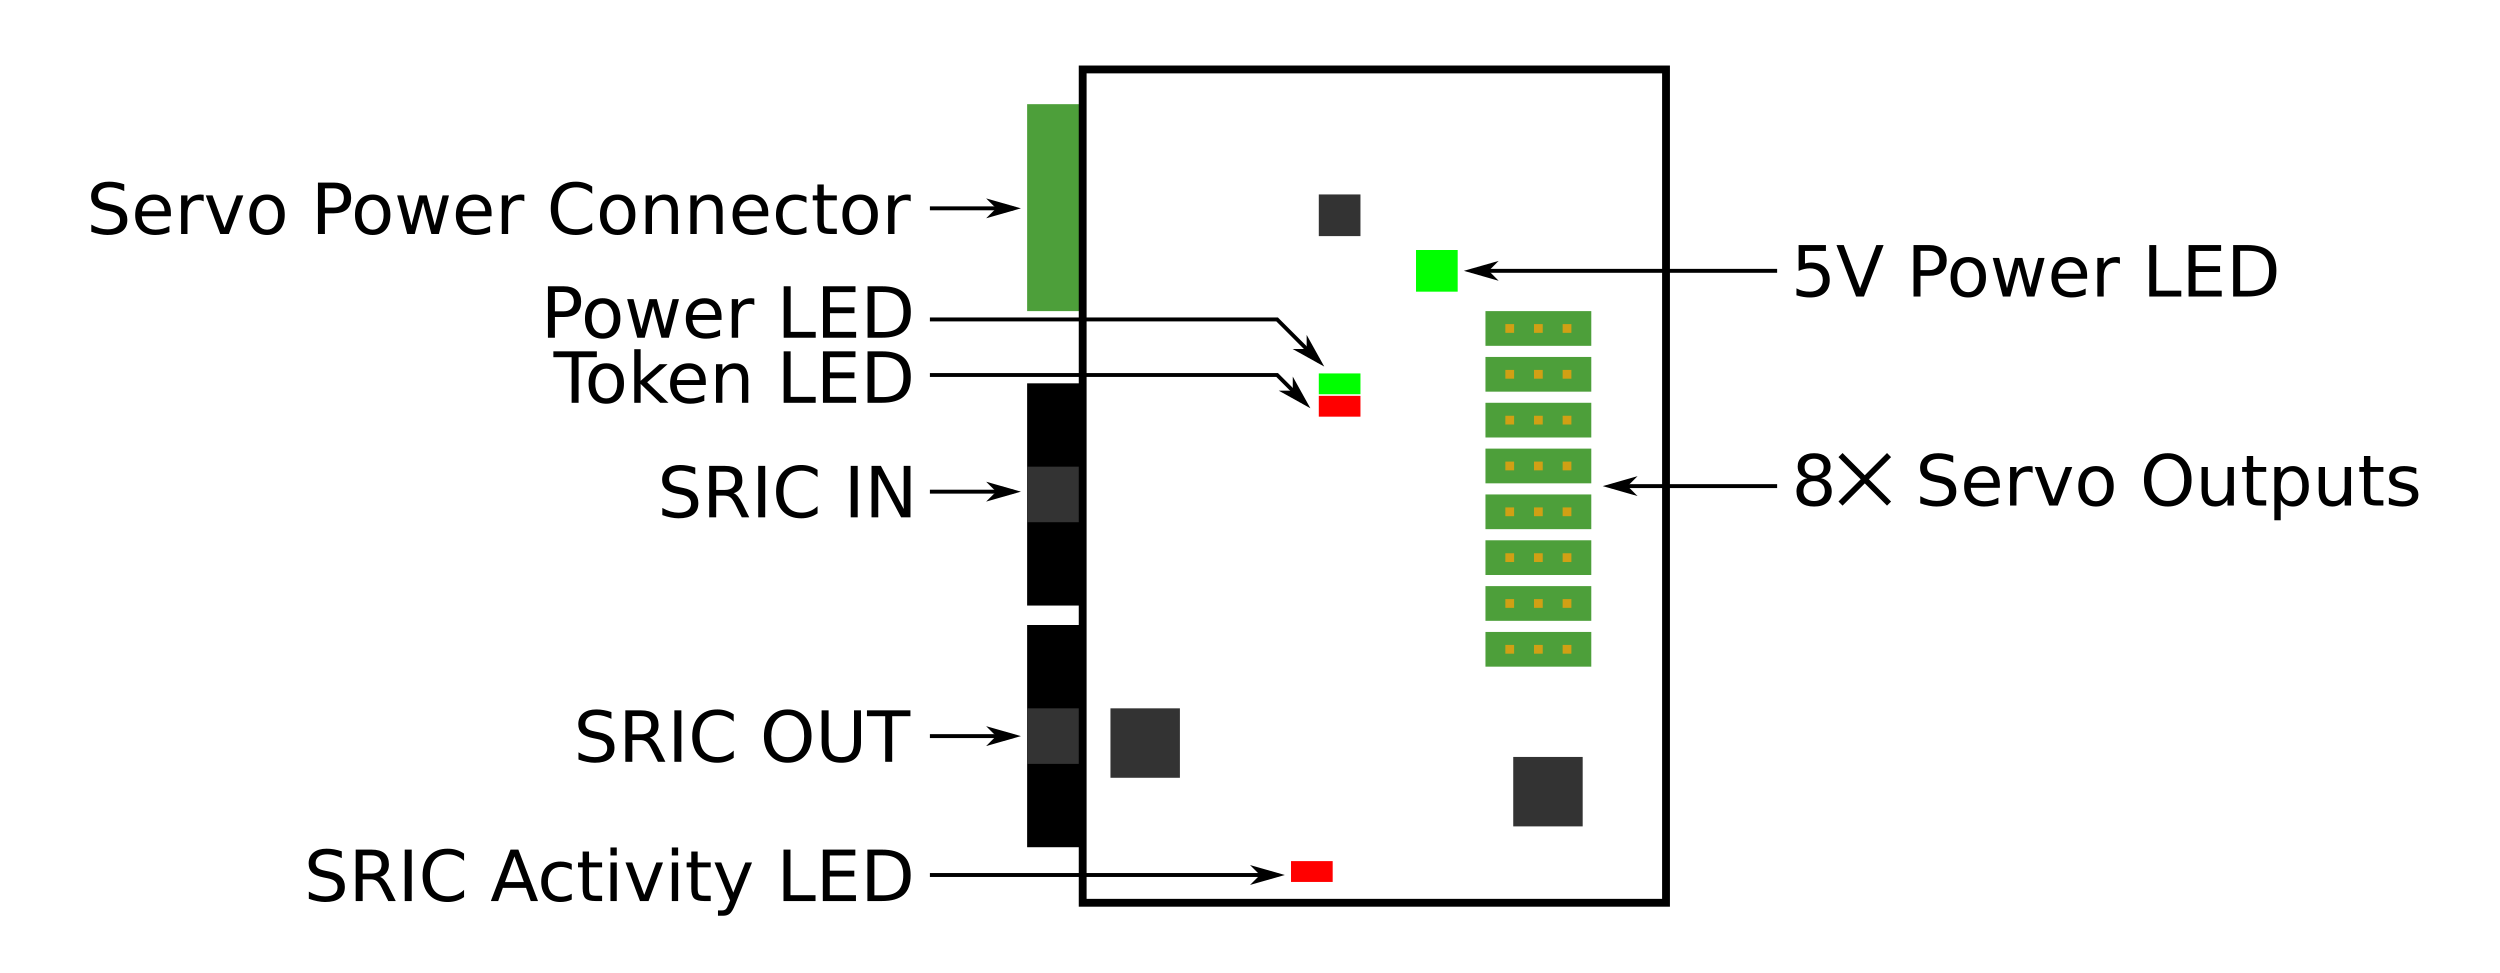
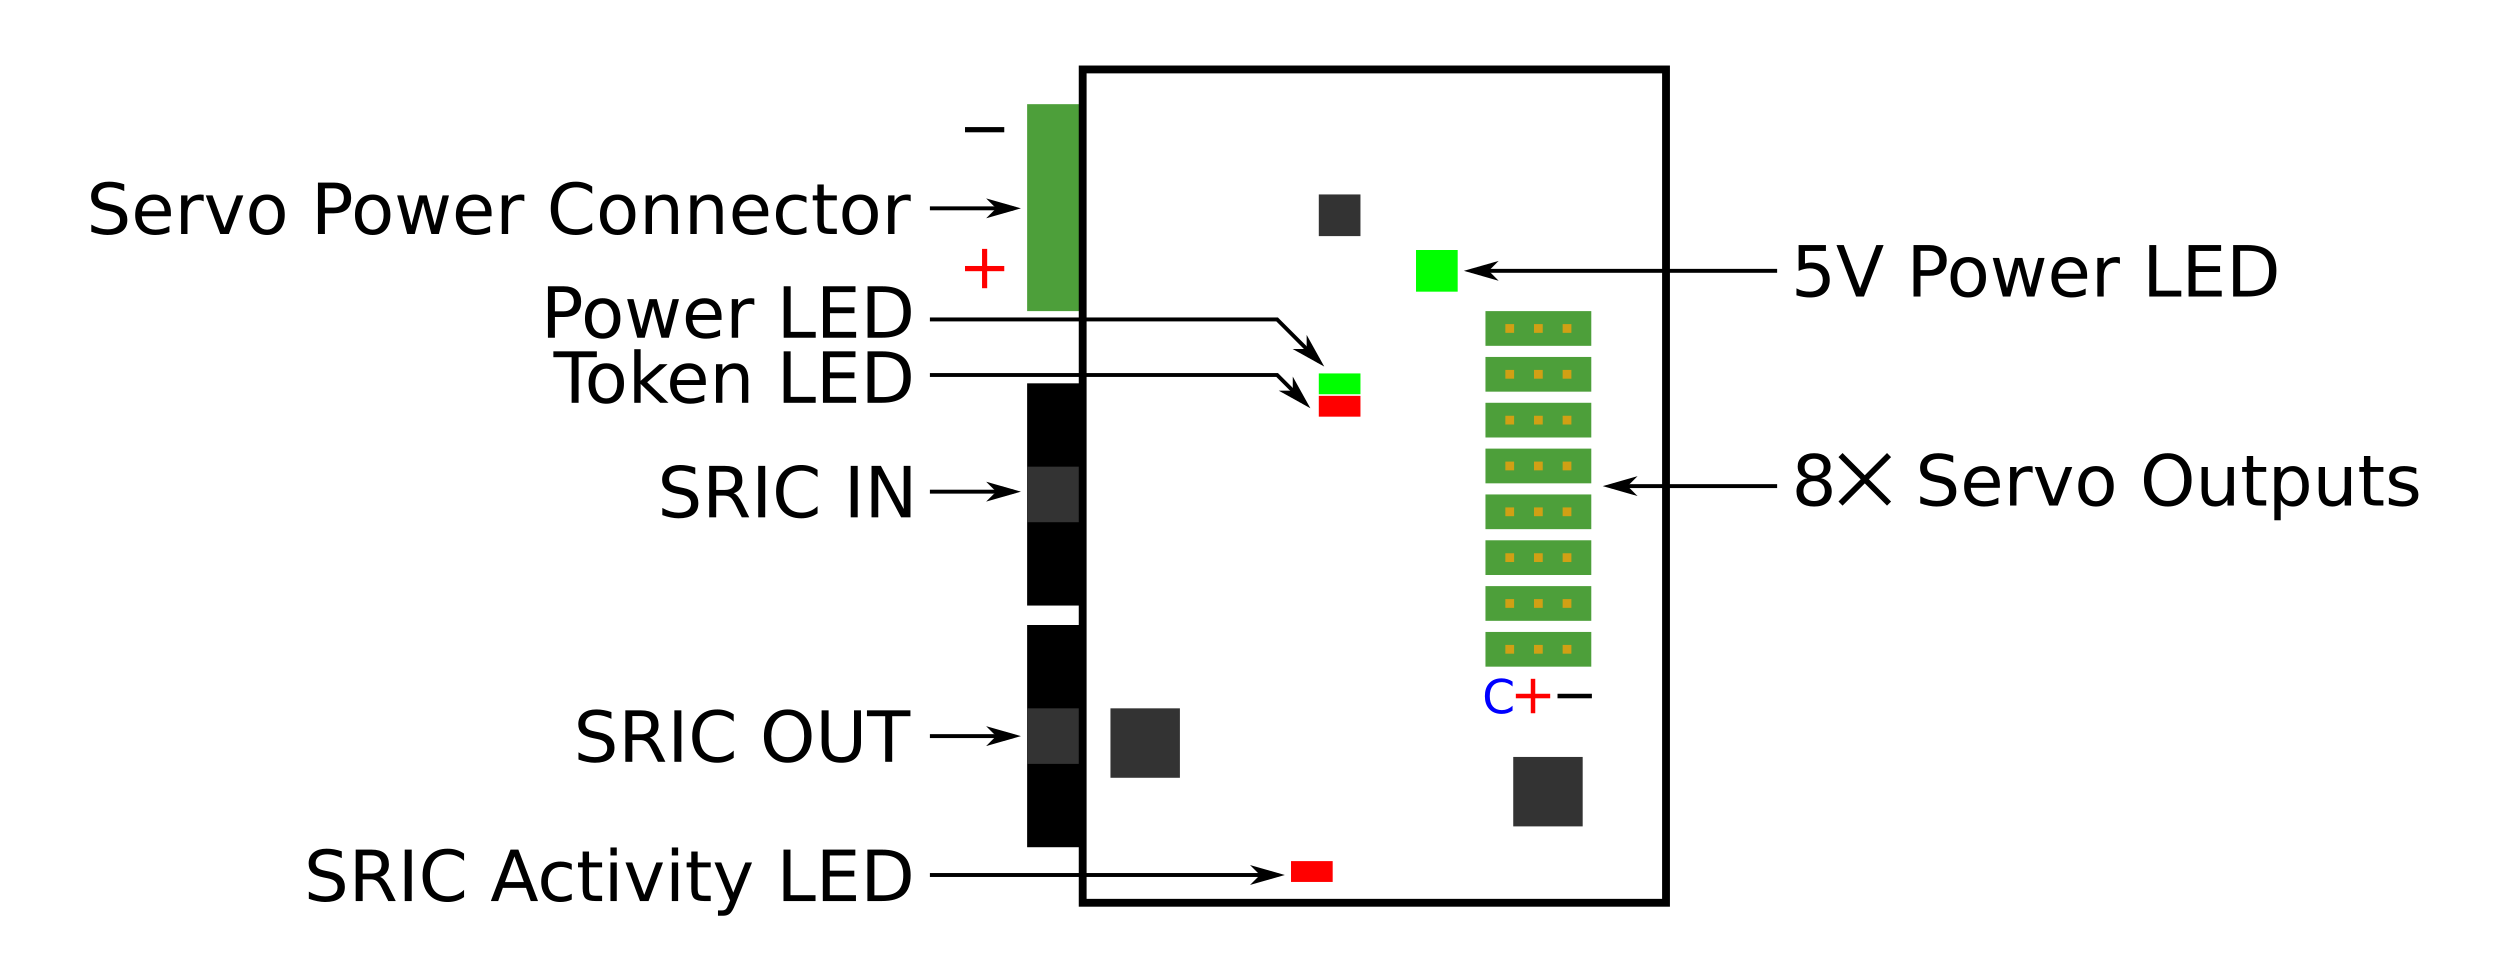
<svg xmlns="http://www.w3.org/2000/svg" width="637.795" height="248.031" id="svg2943" version="1.1">
  <defs id="defs2945">
    <marker orient="auto" refY="0" refX="0" id="Arrow1Mstart" style="overflow:visible">
      <path id="path4094" d="M 0,0 5,-5 -12.5,0 5,5 0,0 z" style="fill-rule:evenodd;stroke:#000000;stroke-width:1pt;marker-start:none" transform="matrix(0.4,0,0,0.4,4,0)" />
    </marker>
    <marker orient="auto" refY="0" refX="0" id="marker4229" style="overflow:visible">
      <path id="path4231" d="M 0,0 5,-5 -12.5,0 5,5 0,0 z" style="fill-rule:evenodd;stroke:#000000;stroke-width:1pt;marker-start:none" transform="matrix(0.4,0,0,0.4,4,0)" />
    </marker>
    <marker orient="auto" refY="0" refX="0" id="Arrow1Mstart-3" style="overflow:visible">
      <path id="path4094-7" d="M 0,0 5,-5 -12.5,0 5,5 0,0 z" style="fill-rule:evenodd;stroke:#000000;stroke-width:1pt;marker-start:none" transform="matrix(0.4,0,0,0.4,4,0)" />
    </marker>
    <marker orient="auto" refY="0" refX="0" id="Arrow1Mstart-7" style="overflow:visible">
      <path id="path4094-2" d="M 0,0 5,-5 -12.5,0 5,5 0,0 z" style="fill-rule:evenodd;stroke:#000000;stroke-width:1pt;marker-start:none" transform="matrix(0.4,0,0,0.4,4,0)" />
    </marker>
    <marker orient="auto" refY="0" refX="0" id="marker4396" style="overflow:visible">
      <path id="path4398" d="M 0,0 5,-5 -12.5,0 5,5 0,0 z" style="fill-rule:evenodd;stroke:#000000;stroke-width:1pt;marker-start:none" transform="matrix(0.4,0,0,0.4,4,0)" />
    </marker>
    <marker orient="auto" refY="0" refX="0" id="Arrow1Mstart-9" style="overflow:visible">
      <path id="path4094-6" d="M 0,0 5,-5 -12.5,0 5,5 0,0 z" style="fill-rule:evenodd;stroke:#000000;stroke-width:1pt;marker-start:none" transform="matrix(0.4,0,0,0.4,4,0)" />
    </marker>
    <marker orient="auto" refY="0" refX="0" id="Arrow1Mstart-30" style="overflow:visible">
      <path id="path4094-8" d="M 0,0 5,-5 -12.5,0 5,5 0,0 z" style="fill-rule:evenodd;stroke:#000000;stroke-width:1pt;marker-start:none" transform="matrix(0.4,0,0,0.4,4,0)" />
    </marker>
  </defs>
  <g id="layer1" transform="translate(-264.748,-344.7008)">
    <g id="g4240" transform="translate(99.04559,17.71658)">
      <g id="g4477" transform="translate(395.8504,258.2441)">
        <rect y="166.535" x="31.89" height="56.693" width="14.173" id="rect4473" style="fill:#000000;fill-opacity:1;stroke:none" />
        <rect y="187.795" x="31.89" height="14.173" width="14.173" id="rect4475" style="fill:#333333;fill-opacity:1;fill-rule:nonzero;stroke:none" />
      </g>
      <g transform="translate(395.8504,319.8977)" id="g4481">
        <rect style="fill:#000000;fill-opacity:1;stroke:none" id="rect4483" width="14.173" height="56.693" x="31.89" y="166.535" />
        <rect style="fill:#333333;fill-opacity:1;fill-rule:nonzero;stroke:none" id="rect4485" width="14.173" height="14.173" x="31.89" y="187.795" />
      </g>
      <rect transform="matrix(0,1,-1,0,0,0)" style="fill:#4d9f3a;fill-opacity:1;stroke:none" id="rect3631" width="52.795" height="14.173" x="353.559" y="-441.913" />
      <rect y="344.701" x="441.913" height="212.598" width="148.819" id="rect3155" style="fill:none;stroke:#000000;stroke-width:2;stroke-miterlimit:4;stroke-dasharray:none;stroke-dashoffset:0" />
      <g transform="translate(14.17323,10.62992)" id="g4074">
        <g id="g3978" transform="translate(1.8781219e-5,15.9449)">
          <rect y="403.165" x="530.496" height="8.858" width="27" id="rect3185" style="fill:#4d9f3a;fill-opacity:1;stroke:none" />
          <rect y="406.478" x="535.572" height="2.232" width="2.232" id="rect3972" style="fill:#d0a014;fill-opacity:1;stroke:none" />
          <rect style="fill:#d0a014;fill-opacity:1;stroke:none" id="rect3974" width="2.232" height="2.232" x="550.188" y="406.478" />
          <rect y="406.478" x="542.88" height="2.232" width="2.232" id="rect3976" style="fill:#d0a014;fill-opacity:1;stroke:none" />
        </g>
        <g transform="translate(1.8781219e-5,27.63781)" id="g4004">
          <rect style="fill:#4d9f3a;fill-opacity:1;stroke:none" id="rect4006" width="27" height="8.858" x="530.496" y="403.165" />
          <rect style="fill:#d0a014;fill-opacity:1;stroke:none" id="rect4008" width="2.232" height="2.232" x="535.572" y="406.478" />
          <rect y="406.478" x="550.188" height="2.232" width="2.232" id="rect4010" style="fill:#d0a014;fill-opacity:1;stroke:none" />
          <rect style="fill:#d0a014;fill-opacity:1;stroke:none" id="rect4012" width="2.232" height="2.232" x="542.88" y="406.478" />
        </g>
        <g id="g4014" transform="translate(1.8781219e-5,39.33072)">
          <rect y="403.165" x="530.496" height="8.858" width="27" id="rect4016" style="fill:#4d9f3a;fill-opacity:1;stroke:none" />
          <rect y="406.478" x="535.572" height="2.232" width="2.232" id="rect4018" style="fill:#d0a014;fill-opacity:1;stroke:none" />
          <rect style="fill:#d0a014;fill-opacity:1;stroke:none" id="rect4020" width="2.232" height="2.232" x="550.188" y="406.478" />
          <rect y="406.478" x="542.88" height="2.232" width="2.232" id="rect4022" style="fill:#d0a014;fill-opacity:1;stroke:none" />
        </g>
        <g transform="translate(1.8781219e-5,51.02364)" id="g4024">
          <rect style="fill:#4d9f3a;fill-opacity:1;stroke:none" id="rect4026" width="27" height="8.858" x="530.496" y="403.165" />
          <rect style="fill:#d0a014;fill-opacity:1;stroke:none" id="rect4028" width="2.232" height="2.232" x="535.572" y="406.478" />
          <rect y="406.478" x="550.188" height="2.232" width="2.232" id="rect4030" style="fill:#d0a014;fill-opacity:1;stroke:none" />
          <rect style="fill:#d0a014;fill-opacity:1;stroke:none" id="rect4032" width="2.232" height="2.232" x="542.88" y="406.478" />
        </g>
        <g id="g4034" transform="translate(1.8781219e-5,62.71655)">
          <rect y="403.165" x="530.496" height="8.858" width="27" id="rect4036" style="fill:#4d9f3a;fill-opacity:1;stroke:none" />
          <rect y="406.478" x="535.572" height="2.232" width="2.232" id="rect4038" style="fill:#d0a014;fill-opacity:1;stroke:none" />
          <rect style="fill:#d0a014;fill-opacity:1;stroke:none" id="rect4040" width="2.232" height="2.232" x="550.188" y="406.478" />
          <rect y="406.478" x="542.88" height="2.232" width="2.232" id="rect4042" style="fill:#d0a014;fill-opacity:1;stroke:none" />
        </g>
        <g transform="translate(1.8781219e-5,74.40946)" id="g4044">
          <rect style="fill:#4d9f3a;fill-opacity:1;stroke:none" id="rect4046" width="27" height="8.858" x="530.496" y="403.165" />
          <rect style="fill:#d0a014;fill-opacity:1;stroke:none" id="rect4048" width="2.232" height="2.232" x="535.572" y="406.478" />
          <rect y="406.478" x="550.188" height="2.232" width="2.232" id="rect4050" style="fill:#d0a014;fill-opacity:1;stroke:none" />
          <rect style="fill:#d0a014;fill-opacity:1;stroke:none" id="rect4052" width="2.232" height="2.232" x="542.88" y="406.478" />
        </g>
        <g transform="translate(1.8781219e-5,4.251984)" id="g4054">
          <rect style="fill:#4d9f3a;fill-opacity:1;stroke:none" id="rect4056" width="27" height="8.858" x="530.496" y="403.165" />
          <rect style="fill:#d0a014;fill-opacity:1;stroke:none" id="rect4058" width="2.232" height="2.232" x="535.572" y="406.478" />
          <rect y="406.478" x="550.188" height="2.232" width="2.232" id="rect4060" style="fill:#d0a014;fill-opacity:1;stroke:none" />
          <rect style="fill:#d0a014;fill-opacity:1;stroke:none" id="rect4062" width="2.232" height="2.232" x="542.88" y="406.478" />
        </g>
        <g id="g4064" transform="translate(1.8781219e-5,-7.440929)">
          <rect y="403.165" x="530.496" height="8.858" width="27" id="rect4066" style="fill:#4d9f3a;fill-opacity:1;stroke:none" />
          <rect y="406.478" x="535.572" height="2.232" width="2.232" id="rect4068" style="fill:#d0a014;fill-opacity:1;stroke:none" />
          <rect style="fill:#d0a014;fill-opacity:1;stroke:none" id="rect4070" width="2.232" height="2.232" x="550.188" y="406.478" />
          <rect y="406.478" x="542.88" height="2.232" width="2.232" id="rect4072" style="fill:#d0a014;fill-opacity:1;stroke:none" />
        </g>
      </g>
      <g transform="matrix(0,1,-1,0,1339.469,129.5548)" id="g5081">
        <rect style="fill:#00ff00;fill-opacity:1;stroke:none" id="rect3684" width="5.315" height="10.63" x="292.697" y="826.689" />
        <rect style="fill:#ff0000;fill-opacity:1;stroke:none" id="rect3686" width="5.315" height="10.63" x="298.414" y="826.689" />
      </g>
      <rect y="390.764" x="526.953" height="10.63" width="10.63" id="rect3682" style="fill:#00ff00;fill-opacity:1;stroke:none" />
      <rect transform="matrix(0,1,-1,0,0,0)" style="fill:#ff0000;fill-opacity:1;stroke:none" id="rect2921" width="5.315" height="10.63" x="546.669" y="-505.693" />
      <rect y="520.094" x="551.756" height="17.717" width="17.717" id="rect2919" style="fill:#333333;fill-opacity:1;stroke:none" />
      <rect style="fill:#333333;fill-opacity:1;stroke:none" id="rect4210" width="17.717" height="17.717" x="449" y="507.693" />
      <rect y="376.591" x="502.15" height="10.63" width="10.63" id="rect4212" style="fill:#333333;fill-opacity:1;stroke:none" />
    </g>
    <text xml:space="preserve" style="font-size:16px;font-style:normal;font-variant:normal;font-weight:normal;font-stretch:normal;text-align:start;line-height:100%;writing-mode:lr-tb;text-anchor:start;fill:#000000;fill-opacity:1;stroke:none;font-family:DejaVu Sans;-inkscape-font-specification:DejaVu Sans" x="432.486" y="476.686" id="text4802">
      <tspan id="tspan4804" x="432.486" y="476.686" style="font-size:18px;font-style:normal;font-variant:normal;font-weight:normal;font-stretch:normal;text-align:start;line-height:100%;writing-mode:lr-tb;text-anchor:start;font-family:DejaVu Sans;-inkscape-font-specification:DejaVu Sans">SRIC IN</tspan>
    </text>
    <text xml:space="preserve" style="font-size:18px;font-style:normal;font-variant:normal;font-weight:normal;font-stretch:normal;text-align:start;line-height:100%;writing-mode:lr-tb;text-anchor:start;fill:#000000;fill-opacity:1;stroke:none;font-family:DejaVu Sans;-inkscape-font-specification:DejaVu Sans" x="411.093" y="539.048" id="text4806">
      <tspan id="tspan4808" x="411.093" y="539.048">SRIC OUT</tspan>
    </text>
    <path id="path8284" d="m 523.242,470.133 -21.26,0" style="fill:none;stroke:#000000;stroke-width:1px;stroke-linecap:butt;stroke-linejoin:miter;stroke-opacity:1;marker-start:url(#Arrow1Mstart)" />
    <path style="fill:none;stroke:#000000;stroke-width:1px;stroke-linecap:butt;stroke-linejoin:miter;stroke-opacity:1;marker-start:url(#Arrow1Mstart)" d="m 523.242,532.496 -21.26,0" id="path5327" />
    <text id="text4330" y="404.403" x="286.807" style="font-size:16px;font-style:normal;font-variant:normal;font-weight:normal;font-stretch:normal;text-align:start;line-height:100%;writing-mode:lr-tb;text-anchor:start;fill:#000000;fill-opacity:1;stroke:none;font-family:DejaVu Sans;-inkscape-font-specification:DejaVu Sans" xml:space="preserve">
      <tspan style="font-size:18px;font-style:normal;font-variant:normal;font-weight:normal;font-stretch:normal;text-align:start;line-height:100%;writing-mode:lr-tb;text-anchor:start;font-family:DejaVu Sans;-inkscape-font-specification:DejaVu Sans" y="404.403" x="286.807" id="tspan4332">Servo Power Connector</tspan>
    </text>
    <path style="fill:none;stroke:#000000;stroke-width:1px;stroke-linecap:butt;stroke-linejoin:miter;stroke-opacity:1;marker-start:url(#Arrow1Mstart)" d="m 523.242,397.85 -21.26,0" id="path4334" />
    <text id="text2923" y="574.574" x="342.301" style="font-size:18px;font-style:normal;font-variant:normal;font-weight:normal;font-stretch:normal;text-align:start;line-height:125%;writing-mode:lr-tb;text-anchor:start;fill:#000000;fill-opacity:1;stroke:none;font-family:DejaVu Sans;-inkscape-font-specification:DejaVu Sans" xml:space="preserve">
      <tspan style="font-size:18px;font-style:normal;font-variant:normal;font-weight:normal;font-stretch:normal;text-align:start;line-height:125%;writing-mode:lr-tb;text-anchor:start;font-family:DejaVu Sans;-inkscape-font-specification:DejaVu Sans" y="574.574" x="342.301" id="tspan2925">SRIC Activity LED</tspan>
    </text>
    <path style="fill:none;stroke:#000000;stroke-width:1px;stroke-linecap:butt;stroke-linejoin:miter;stroke-opacity:1;marker-start:url(#Arrow1Mstart)" d="m 590.565,567.929 -88.583,0" id="path5376" />
    <text xml:space="preserve" style="font-size:18px;font-style:normal;font-variant:normal;font-weight:normal;font-stretch:normal;text-align:start;line-height:125%;writing-mode:lr-tb;text-anchor:start;fill:#000000;fill-opacity:1;stroke:none;font-family:DejaVu Sans;-inkscape-font-specification:DejaVu Sans" x="402.77" y="430.859" id="text6690">
      <tspan id="tspan6692" x="402.77" y="430.859" style="font-size:18px;font-style:normal;font-variant:normal;font-weight:normal;font-stretch:normal;text-align:start;line-height:125%;writing-mode:lr-tb;text-anchor:start;font-family:DejaVu Sans;-inkscape-font-specification:DejaVu Sans">Power LED</tspan>
    </text>
    <text xml:space="preserve" style="font-size:18px;font-style:normal;font-variant:normal;font-weight:normal;font-stretch:normal;text-align:start;line-height:125%;writing-mode:lr-tb;text-anchor:start;fill:#000000;fill-opacity:1;stroke:none;font-family:DejaVu Sans;-inkscape-font-specification:DejaVu Sans" x="405.969" y="447.457" id="text6694">
      <tspan id="tspan6696" x="405.969" y="447.457" style="font-size:18px;font-style:normal;font-variant:normal;font-weight:normal;font-stretch:normal;text-align:start;line-height:125%;writing-mode:lr-tb;text-anchor:start;font-family:DejaVu Sans;-inkscape-font-specification:DejaVu Sans">Token LED</tspan>
    </text>
    <path id="path5331" d="m 601.195,436.827 -10.63,-10.63 -88.583,0" style="fill:none;stroke:#000000;stroke-width:1px;stroke-linecap:butt;stroke-linejoin:miter;stroke-opacity:1;marker-start:url(#Arrow1Mstart)" />
    <path style="fill:none;stroke:#000000;stroke-width:1px;stroke-linecap:butt;stroke-linejoin:miter;stroke-opacity:1;marker-start:url(#Arrow1Mstart)" d="m 597.652,447.457 -7.087,-7.087 -88.583,0" id="path6472" />
    <text xml:space="preserve" style="font-size:18px;font-style:normal;font-variant:normal;font-weight:normal;font-stretch:normal;text-align:start;line-height:125%;writing-mode:lr-tb;text-anchor:start;fill:#000000;fill-opacity:1;stroke:none;font-family:DejaVu Sans;-inkscape-font-specification:DejaVu Sans" x="721.668" y="420.348" id="text6686">
      <tspan x="721.668" y="420.348" style="font-size:18px;font-style:normal;font-variant:normal;font-weight:normal;font-stretch:normal;text-align:start;line-height:125%;writing-mode:lr-tb;text-anchor:start;font-family:DejaVu Sans;-inkscape-font-specification:DejaVu Sans" id="tspan7090">5V Power LED</tspan>
    </text>
    <path style="fill:none;stroke:#000000;stroke-width:1px;stroke-linecap:butt;stroke-linejoin:miter;stroke-opacity:1;marker-start:url(#Arrow1Mstart)" d="m 640.172,413.795 77.953,0" id="path5391" />
    <text id="text5411" y="473.682" x="721.835" style="font-size:18px;font-style:normal;font-variant:normal;font-weight:normal;font-stretch:normal;text-align:start;line-height:125%;writing-mode:lr-tb;text-anchor:start;fill:#000000;fill-opacity:1;stroke:none;font-family:DejaVu Sans;-inkscape-font-specification:DejaVu Sans" xml:space="preserve">
      <tspan id="tspan5413" style="font-size:18px;font-style:normal;font-variant:normal;font-weight:normal;font-stretch:normal;text-align:start;line-height:125%;writing-mode:lr-tb;text-anchor:start;font-family:DejaVu Sans;-inkscape-font-specification:DejaVu Sans" y="473.682" x="721.835">8⨉ Servo Outputs</tspan>
    </text>
    <path style="fill:none;stroke:#000000;stroke-width:1px;stroke-linecap:butt;stroke-linejoin:miter;stroke-opacity:1;marker-start:url(#Arrow1Mstart)" d="m 675.605,468.717 42.52,0" id="path5421" />
+     <g transform="matrix(1,0,0,-1,-270.2914,1340.088)" id="g3070">
+       <text id="text3058" y="967.323" x="779.528" style="font-size:16px;font-style:normal;font-weight:normal;fill:#000000;fill-opacity:1;stroke:none;font-family:Bitstream Vera Sans" xml:space="preserve">
+         <tspan y="967.323" x="779.528" id="tspan3060">−</tspan>
+       </text>
+       <text xml:space="preserve" style="font-size:16px;font-style:normal;font-weight:normal;fill:#ff0000;fill-opacity:1;stroke:none;font-family:Bitstream Vera Sans" x="779.528" y="931.89" id="text3062">
+         <tspan id="tspan3064" x="779.528" y="931.89">+</tspan>
+       </text>
+     </g>
+     <g id="g2953" transform="matrix(1,0,0,-1,-104.7417,1472.723)">
+       <text xml:space="preserve" style="font-size:14px;font-style:normal;font-weight:normal;fill:#000000;fill-opacity:1;stroke:none;font-family:Bitstream Vera Sans" x="765.354" y="-946.063" id="text2955" transform="scale(1,-1)">
+         <tspan id="tspan2957" x="765.354" y="-946.063">−</tspan>
+       </text>
+       <text id="text2959" y="-946.063" x="754.724" style="font-size:14px;font-style:normal;font-weight:normal;fill:#ff0000;fill-opacity:1;stroke:none;font-family:Bitstream Vera Sans" xml:space="preserve" transform="scale(1,-1)">
+         <tspan y="-946.063" x="754.724" id="tspan2961">+</tspan>
+       </text>
+       <text xml:space="preserve" style="font-size:12px;font-style:normal;font-variant:normal;font-weight:normal;font-stretch:normal;text-align:start;line-height:125%;writing-mode:lr-tb;text-anchor:start;fill:#0000ff;fill-opacity:1;stroke:none;font-family:DejaVu Sans;-inkscape-font-specification:DejaVu Sans" x="747.638" y="-946.063" id="text2945" transform="scale(1,-1)">
+         <tspan id="tspan2947" x="747.638" y="-946.063">C</tspan>
+       </text>
+     </g>
  </g>
</svg>
